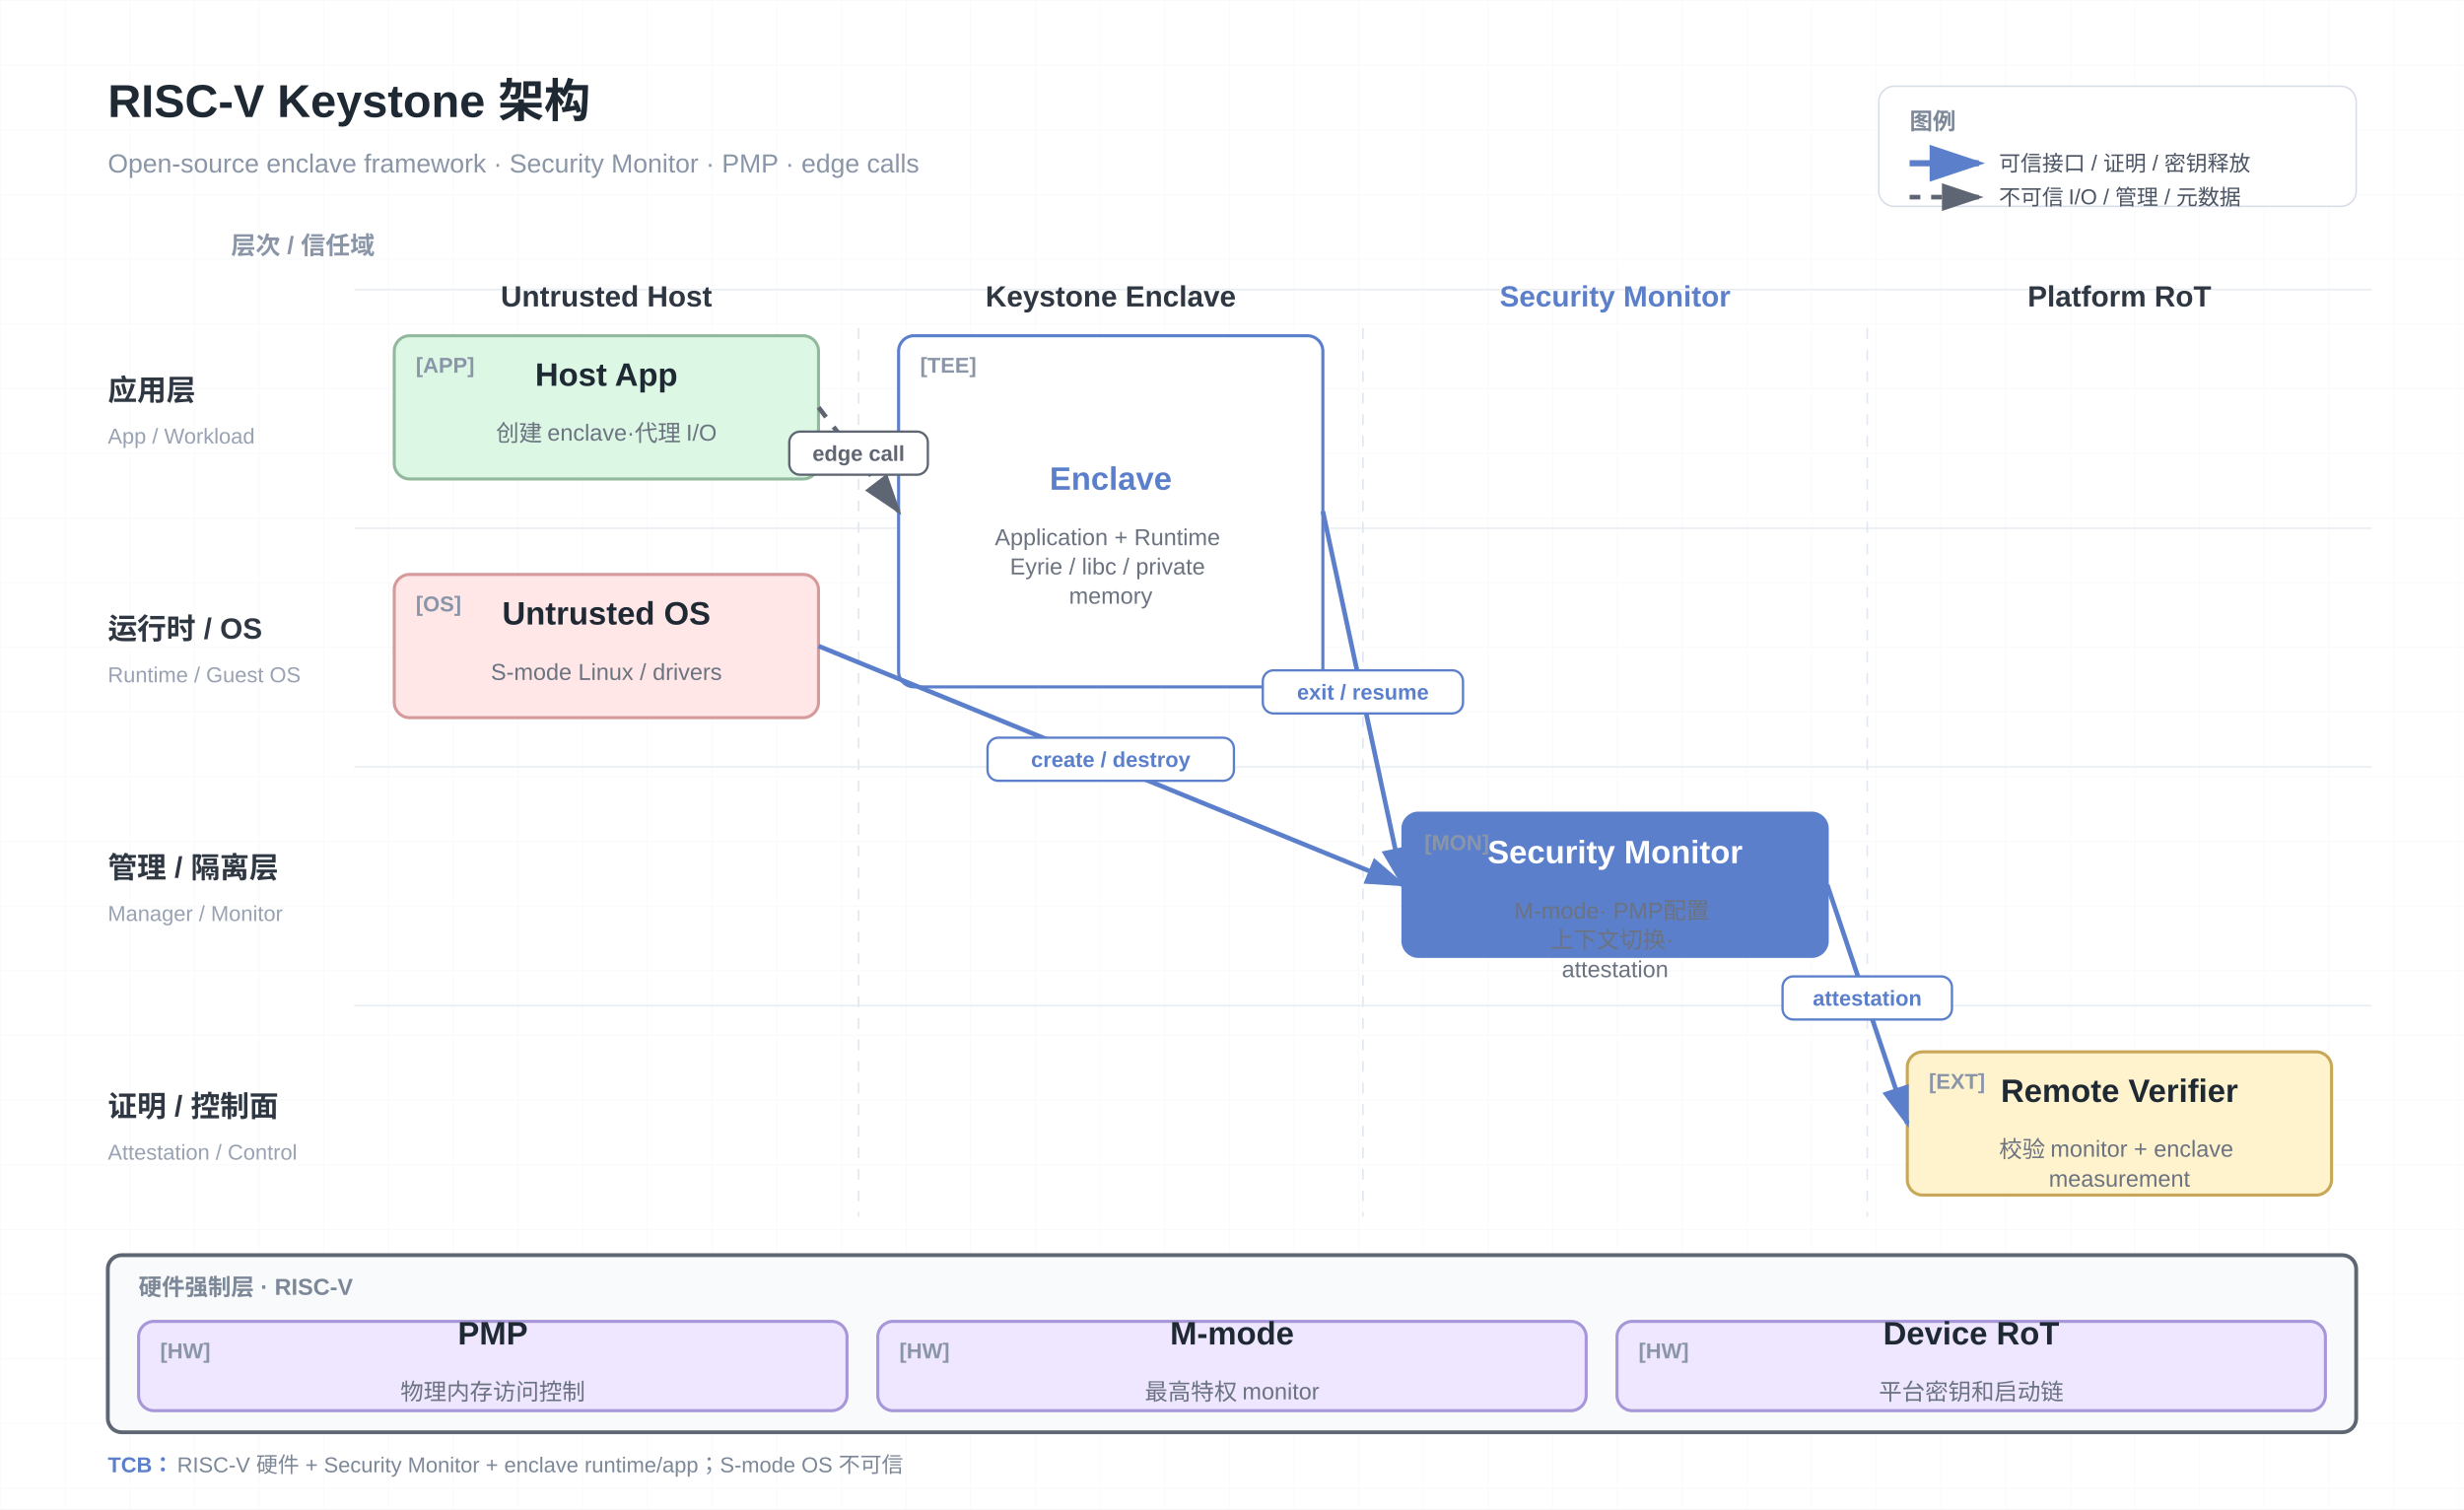
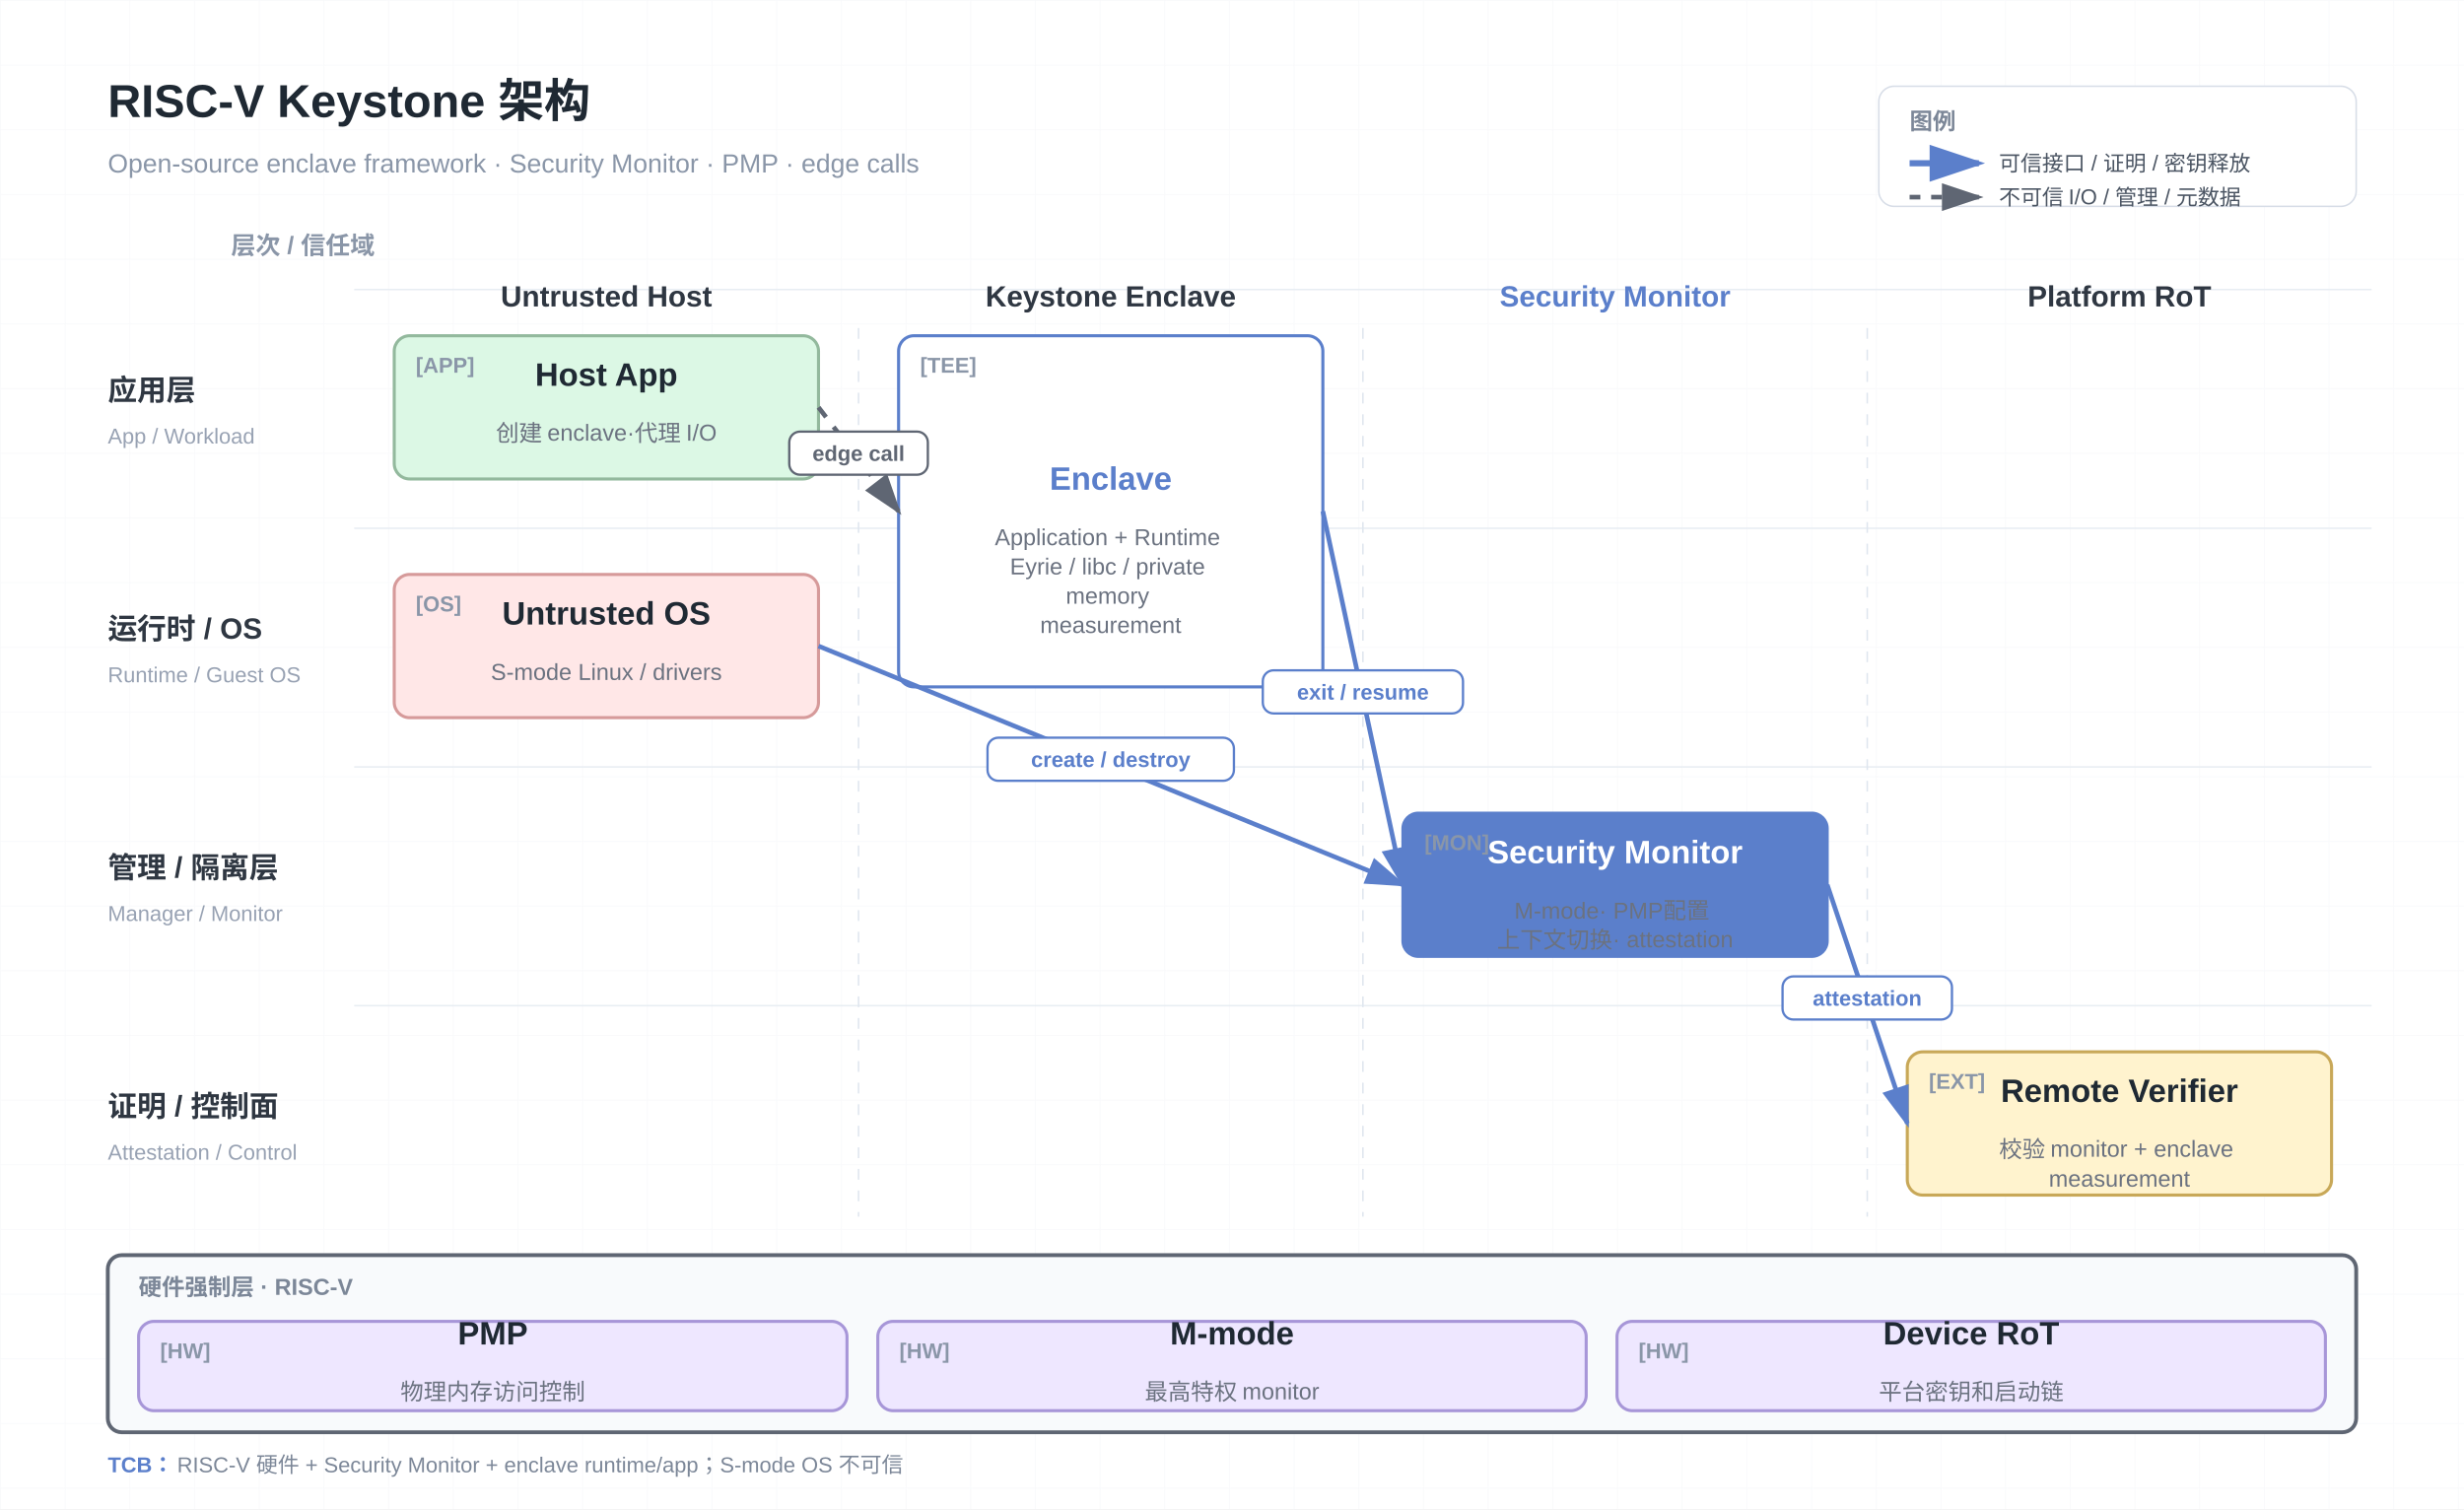
<svg xmlns="http://www.w3.org/2000/svg" width="1600" height="980" viewBox="0 0 1600 980">
  <defs>
    <marker id="arrowBlue" markerWidth="10" markerHeight="10" refX="8" refY="3" orient="auto" markerUnits="strokeWidth">
      <path d="M0,0 L0,6 L9,3 z" fill="#5b7fcb" />
    </marker>
    <marker id="arrowGray" markerWidth="10" markerHeight="10" refX="8" refY="3" orient="auto" markerUnits="strokeWidth">
      <path d="M0,0 L0,6 L9,3 z" fill="#5f6673" />
    </marker>
    <pattern id="grid" width="42" height="42" patternUnits="userSpaceOnUse">
      <path d="M42 0H0V42" fill="none" stroke="#f2f4f7" stroke-width="1" />
    </pattern>
  </defs>
  <rect width="1600" height="980" fill="#ffffff" />
  <rect width="1600" height="980" fill="url(#grid)" opacity="0.55" />
  <style>text{font-family:-apple-system,BlinkMacSystemFont,'Segoe UI','PingFang SC','Microsoft YaHei',Arial,sans-serif;}</style>
  <text x="70" y="76" font-size="30" font-weight="800" fill="#1f2933">RISC-V Keystone 架构</text>
  <text x="70" y="112" font-size="17" fill="#8a96a8">Open-source enclave framework · Security Monitor · PMP · edge calls</text>
  <rect x="1220" y="56" width="310" height="78" rx="10" fill="#ffffff" stroke="#d7dde7" />
  <text x="1240" y="84" font-size="15" fill="#7c8798" font-weight="700">图例</text>
  <line x1="1240" y1="106" x2="1285" y2="106" stroke="#5b7fcb" stroke-width="4" marker-end="url(#arrowBlue)" />
  <text x="1298" y="111" font-size="14" fill="#4b5563">可信接口 / 证明 / 密钥释放</text>
  <line x1="1240" y1="128" x2="1285" y2="128" stroke="#5f6673" stroke-width="3" stroke-dasharray="7 7" marker-end="url(#arrowGray)" />
  <text x="1298" y="133" font-size="14" fill="#4b5563">不可信 I/O / 管理 / 元数据</text>
  <text x="150" y="165" font-size="16" fill="#8a96a8" font-weight="700">层次 / 信任域</text>
  <line x1="230" y1="188" x2="1540" y2="188" stroke="#e8edf3" />
  <text x="70" y="260" text-anchor="start" font-size="19" font-weight="800" fill="#2f3742">
    <tspan x="70" dy="0">应用层</tspan>
  </text>
  <text x="70" y="288" text-anchor="start" font-size="14" font-weight="500" fill="#98a2b3">
    <tspan x="70" dy="0">App / Workload</tspan>
  </text>
  <line x1="230" y1="343" x2="1540" y2="343" stroke="#e8edf3" />
  <text x="70" y="415" text-anchor="start" font-size="19" font-weight="800" fill="#2f3742">
    <tspan x="70" dy="0">运行时 / OS</tspan>
  </text>
  <text x="70" y="443" text-anchor="start" font-size="14" font-weight="500" fill="#98a2b3">
    <tspan x="70" dy="0">Runtime / Guest OS</tspan>
  </text>
  <line x1="230" y1="498" x2="1540" y2="498" stroke="#e8edf3" />
  <text x="70" y="570" text-anchor="start" font-size="19" font-weight="800" fill="#2f3742">
    <tspan x="70" dy="0">管理 / 隔离层</tspan>
  </text>
  <text x="70" y="598" text-anchor="start" font-size="14" font-weight="500" fill="#98a2b3">
    <tspan x="70" dy="0">Manager / Monitor</tspan>
  </text>
  <line x1="230" y1="653" x2="1540" y2="653" stroke="#e8edf3" />
  <text x="70" y="725" text-anchor="start" font-size="19" font-weight="800" fill="#2f3742">
    <tspan x="70" dy="0">证明 / 控制面</tspan>
  </text>
  <text x="70" y="753" text-anchor="start" font-size="14" font-weight="500" fill="#98a2b3">
    <tspan x="70" dy="0">Attestation / Control</tspan>
  </text>
  <text x="393.75" y="199" text-anchor="middle" font-size="19" font-weight="800" fill="#2f3742">Untrusted Host</text>
  <text x="721.25" y="199" text-anchor="middle" font-size="19" font-weight="800" fill="#2f3742">Keystone Enclave</text>
  <line x1="557.5" y1="213" x2="557.5" y2="790" stroke="#dfe6ef" stroke-width="1" stroke-dasharray="7 7" />
  <text x="1048.75" y="199" text-anchor="middle" font-size="19" font-weight="800" fill="#5b7fcb">Security Monitor</text>
  <line x1="885.0" y1="213" x2="885.0" y2="790" stroke="#dfe6ef" stroke-width="1" stroke-dasharray="7 7" />
  <text x="1376.25" y="199" text-anchor="middle" font-size="19" font-weight="800" fill="#2f3742">Platform RoT</text>
  <line x1="1212.5" y1="213" x2="1212.5" y2="790" stroke="#dfe6ef" stroke-width="1" stroke-dasharray="7 7" />
  <rect x="256.0" y="218" width="275.5" height="93" rx="10" fill="#dcf8e5" stroke="#93b99d" stroke-width="2" />
  <text x="270.0" y="242" font-size="14" fill="#8a96a8" font-weight="600">[APP]</text>
  <text x="393.75" y="250.5" text-anchor="middle" font-size="21" font-weight="700" fill="#1f2933">
    <tspan x="393.75" dy="0">Host App</tspan>
  </text>
  <text x="393.75" y="286.5" text-anchor="middle" font-size="15" font-weight="500" fill="#6b7280">
    <tspan x="393.75" dy="0">创建 enclave·代理 I/O</tspan>
  </text>
  <rect x="256.0" y="373" width="275.5" height="93" rx="10" fill="#ffe7e7" stroke="#d69a9a" stroke-width="2" />
  <text x="270.0" y="397" font-size="14" fill="#8a96a8" font-weight="600">[OS]</text>
  <text x="393.75" y="405.5" text-anchor="middle" font-size="21" font-weight="700" fill="#1f2933">
    <tspan x="393.75" dy="0">Untrusted OS</tspan>
  </text>
  <text x="393.75" y="441.5" text-anchor="middle" font-size="15" font-weight="500" fill="#6b7280">
    <tspan x="393.75" dy="0">S-mode Linux / drivers</tspan>
  </text>
  <rect x="583.5" y="218" width="275.5" height="228" rx="10" fill="#ffffff" stroke="#5b7fcb" stroke-width="2" />
  <text x="597.5" y="242" font-size="14" fill="#8a96a8" font-weight="600">[TEE]</text>
  <text x="721.25" y="318.0" text-anchor="middle" font-size="21" font-weight="700" fill="#5b7fcb">
    <tspan x="721.25" dy="0">Enclave</tspan>
  </text>
  <text x="721.25" y="354.0" text-anchor="middle" font-size="15" font-weight="500" fill="#6b7280">
    <tspan x="721.25" dy="0">Application + Runtime</tspan>
    <tspan x="721.25" dy="19">Eyrie / libc / private</tspan>
    <tspan x="721.25" dy="19">memory</tspan>
+     <tspan x="721.25" dy="19">measurement</tspan>
  </text>
  <rect x="911.0" y="528" width="275.5" height="93" rx="10" fill="#5b7fcb" stroke="#5b7fcb" stroke-width="2" />
  <text x="925.0" y="552" font-size="14" fill="#8a96a8" font-weight="600">[MON]</text>
  <text x="1048.75" y="560.5" text-anchor="middle" font-size="21" font-weight="700" fill="#ffffff">
    <tspan x="1048.75" dy="0">Security Monitor</tspan>
  </text>
  <text x="1048.75" y="596.5" text-anchor="middle" font-size="15" font-weight="500" fill="#6b7280">
    <tspan x="1048.75" dy="0">M-mode· PMP配置</tspan>
-     <tspan x="1048.75" dy="19">上下文切换·</tspan>
-     <tspan x="1048.75" dy="19">attestation</tspan>
+     <tspan x="1048.75" dy="19">上下文切换· attestation</tspan>
  </text>
  <rect x="1238.5" y="683" width="275.5" height="93" rx="10" fill="#fff3ce" stroke="#c8a858" stroke-width="2" />
  <text x="1252.5" y="707" font-size="14" fill="#8a96a8" font-weight="600">[EXT]</text>
  <text x="1376.25" y="715.5" text-anchor="middle" font-size="21" font-weight="700" fill="#1f2933">
    <tspan x="1376.25" dy="0">Remote Verifier</tspan>
  </text>
  <text x="1376.25" y="751.5" text-anchor="middle" font-size="15" font-weight="500" fill="#6b7280">
    <tspan x="1376.25" dy="0">校验 monitor + enclave</tspan>
    <tspan x="1376.25" dy="19">measurement</tspan>
  </text>
  <line x1="531.5" y1="264.5" x2="583.5" y2="332.0" stroke="#5f6673" stroke-width="3" stroke-dasharray="8 8" marker-end="url(#arrowGray)" />
  <rect x="512.5" y="280.25" width="90" height="28" rx="7" fill="white" stroke="#5f6673" stroke-width="1.5" />
  <text x="557.5" y="299.25" text-anchor="middle" font-size="14" fill="#5f6673" font-weight="700">edge call</text>
  <line x1="859.0" y1="332.0" x2="911.0" y2="574.5" stroke="#5b7fcb" stroke-width="3" marker-end="url(#arrowBlue)" />
  <rect x="820.0" y="435.25" width="130" height="28" rx="7" fill="white" stroke="#5b7fcb" stroke-width="1.5" />
  <text x="885.0" y="454.25" text-anchor="middle" font-size="14" fill="#5b7fcb" font-weight="700">exit / resume</text>
  <line x1="531.5" y1="419.5" x2="911.0" y2="574.5" stroke="#5b7fcb" stroke-width="3" marker-end="url(#arrowBlue)" />
  <rect x="641.25" y="479.0" width="160" height="28" rx="7" fill="white" stroke="#5b7fcb" stroke-width="1.5" />
  <text x="721.25" y="498.0" text-anchor="middle" font-size="14" fill="#5b7fcb" font-weight="700">create / destroy</text>
  <line x1="1186.5" y1="574.5" x2="1238.5" y2="729.5" stroke="#5b7fcb" stroke-width="3" marker-end="url(#arrowBlue)" />
  <rect x="1157.5" y="634.0" width="110" height="28" rx="7" fill="white" stroke="#5b7fcb" stroke-width="1.5" />
  <text x="1212.5" y="653.0" text-anchor="middle" font-size="14" fill="#5b7fcb" font-weight="700">attestation</text>
  <rect x="70" y="815" width="1460" height="115" rx="9" fill="#f8fafc" stroke="#5f6673" stroke-width="2.5" />
  <text x="90" y="841" font-size="15" fill="#7c8798" font-weight="800">硬件强制层 · RISC-V</text>
  <rect x="90.0" y="858" width="460.0" height="58" rx="10" fill="#eee7ff" stroke="#a796d8" stroke-width="2" />
  <text x="104.0" y="882" font-size="14" fill="#8a96a8" font-weight="600">[HW]</text>
  <text x="320.0" y="873.0" text-anchor="middle" font-size="21" font-weight="700" fill="#1f2933">
    <tspan x="320.0" dy="0">PMP</tspan>
  </text>
  <text x="320.0" y="909.0" text-anchor="middle" font-size="15" font-weight="500" fill="#6b7280">
    <tspan x="320.0" dy="0">物理内存访问控制</tspan>
  </text>
  <rect x="570.0" y="858" width="460.0" height="58" rx="10" fill="#eee7ff" stroke="#a796d8" stroke-width="2" />
  <text x="584.0" y="882" font-size="14" fill="#8a96a8" font-weight="600">[HW]</text>
  <text x="800.0" y="873.0" text-anchor="middle" font-size="21" font-weight="700" fill="#1f2933">
    <tspan x="800.0" dy="0">M-mode</tspan>
  </text>
  <text x="800.0" y="909.0" text-anchor="middle" font-size="15" font-weight="500" fill="#6b7280">
    <tspan x="800.0" dy="0">最高特权 monitor</tspan>
  </text>
  <rect x="1050.0" y="858" width="460.0" height="58" rx="10" fill="#eee7ff" stroke="#a796d8" stroke-width="2" />
  <text x="1064.0" y="882" font-size="14" fill="#8a96a8" font-weight="600">[HW]</text>
  <text x="1280.0" y="873.0" text-anchor="middle" font-size="21" font-weight="700" fill="#1f2933">
    <tspan x="1280.0" dy="0">Device RoT</tspan>
  </text>
  <text x="1280.0" y="909.0" text-anchor="middle" font-size="15" font-weight="500" fill="#6b7280">
    <tspan x="1280.0" dy="0">平台密钥和启动链</tspan>
  </text>
  <text x="70" y="956" font-size="14" fill="#5b7fcb" font-weight="800">TCB：</text>
  <text x="115" y="956" font-size="14" fill="#7c8798">RISC-V 硬件 + Security Monitor + enclave runtime/app；S-mode OS 不可信</text>
</svg>
